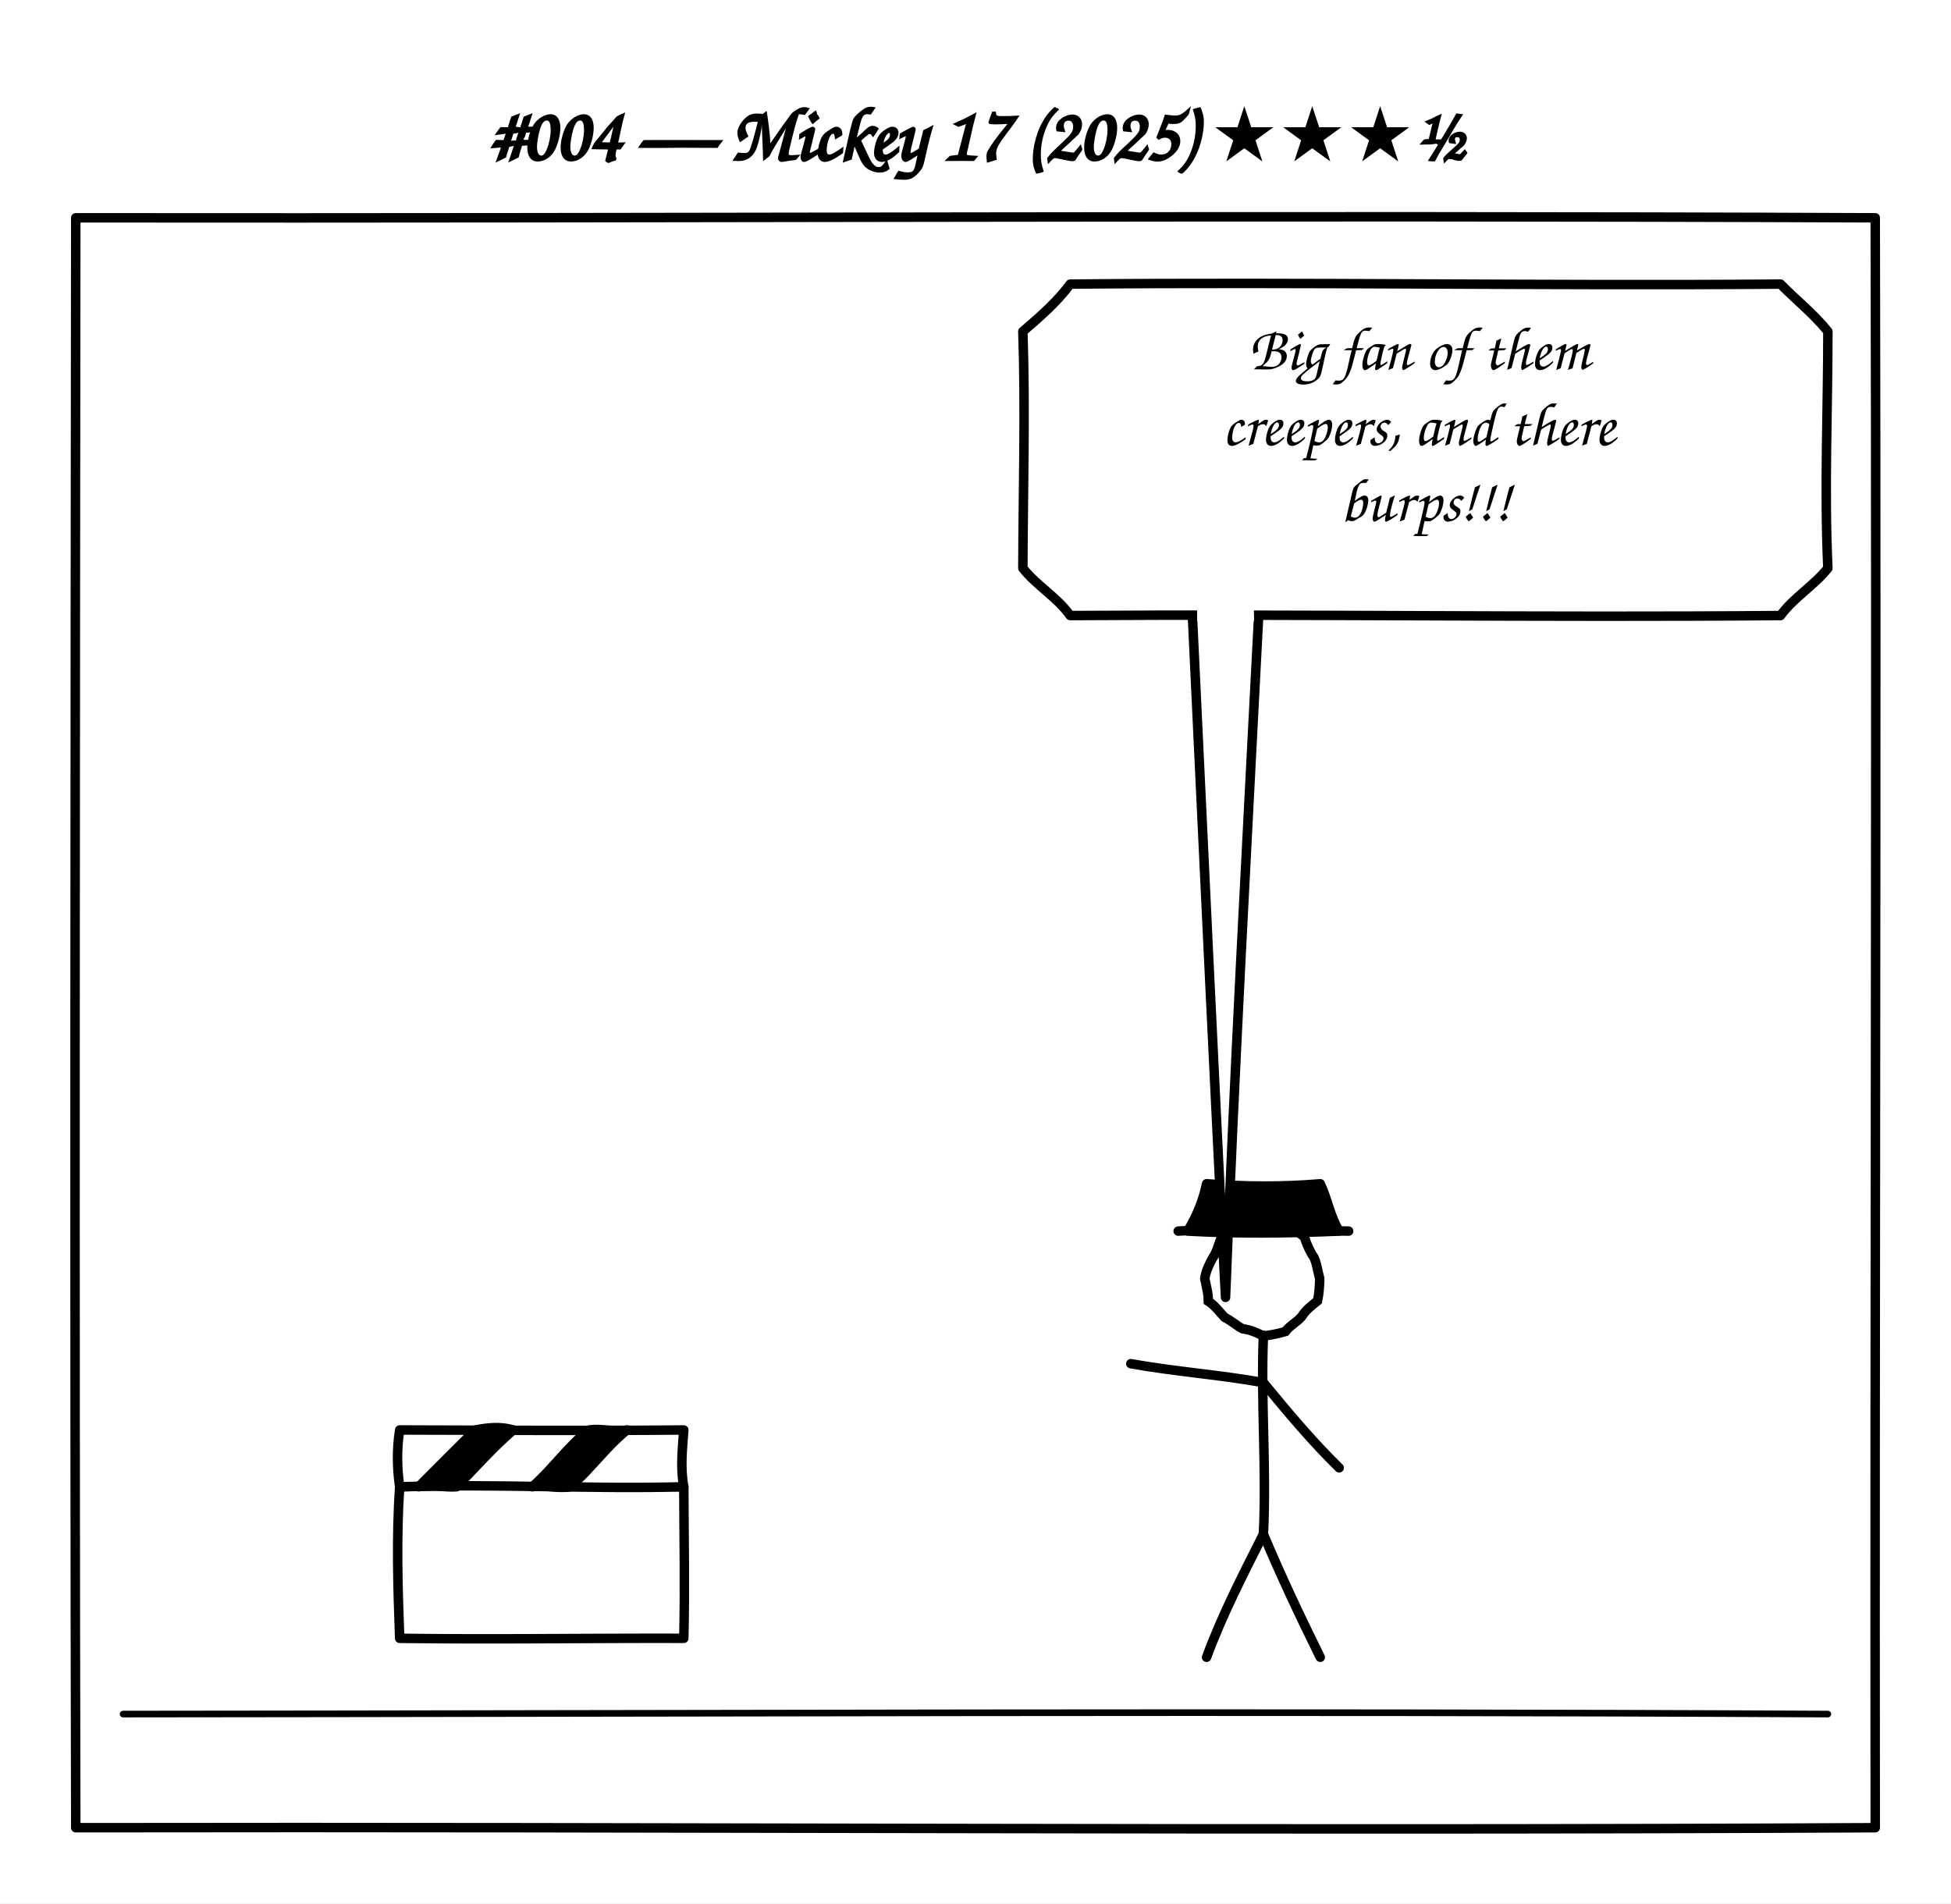
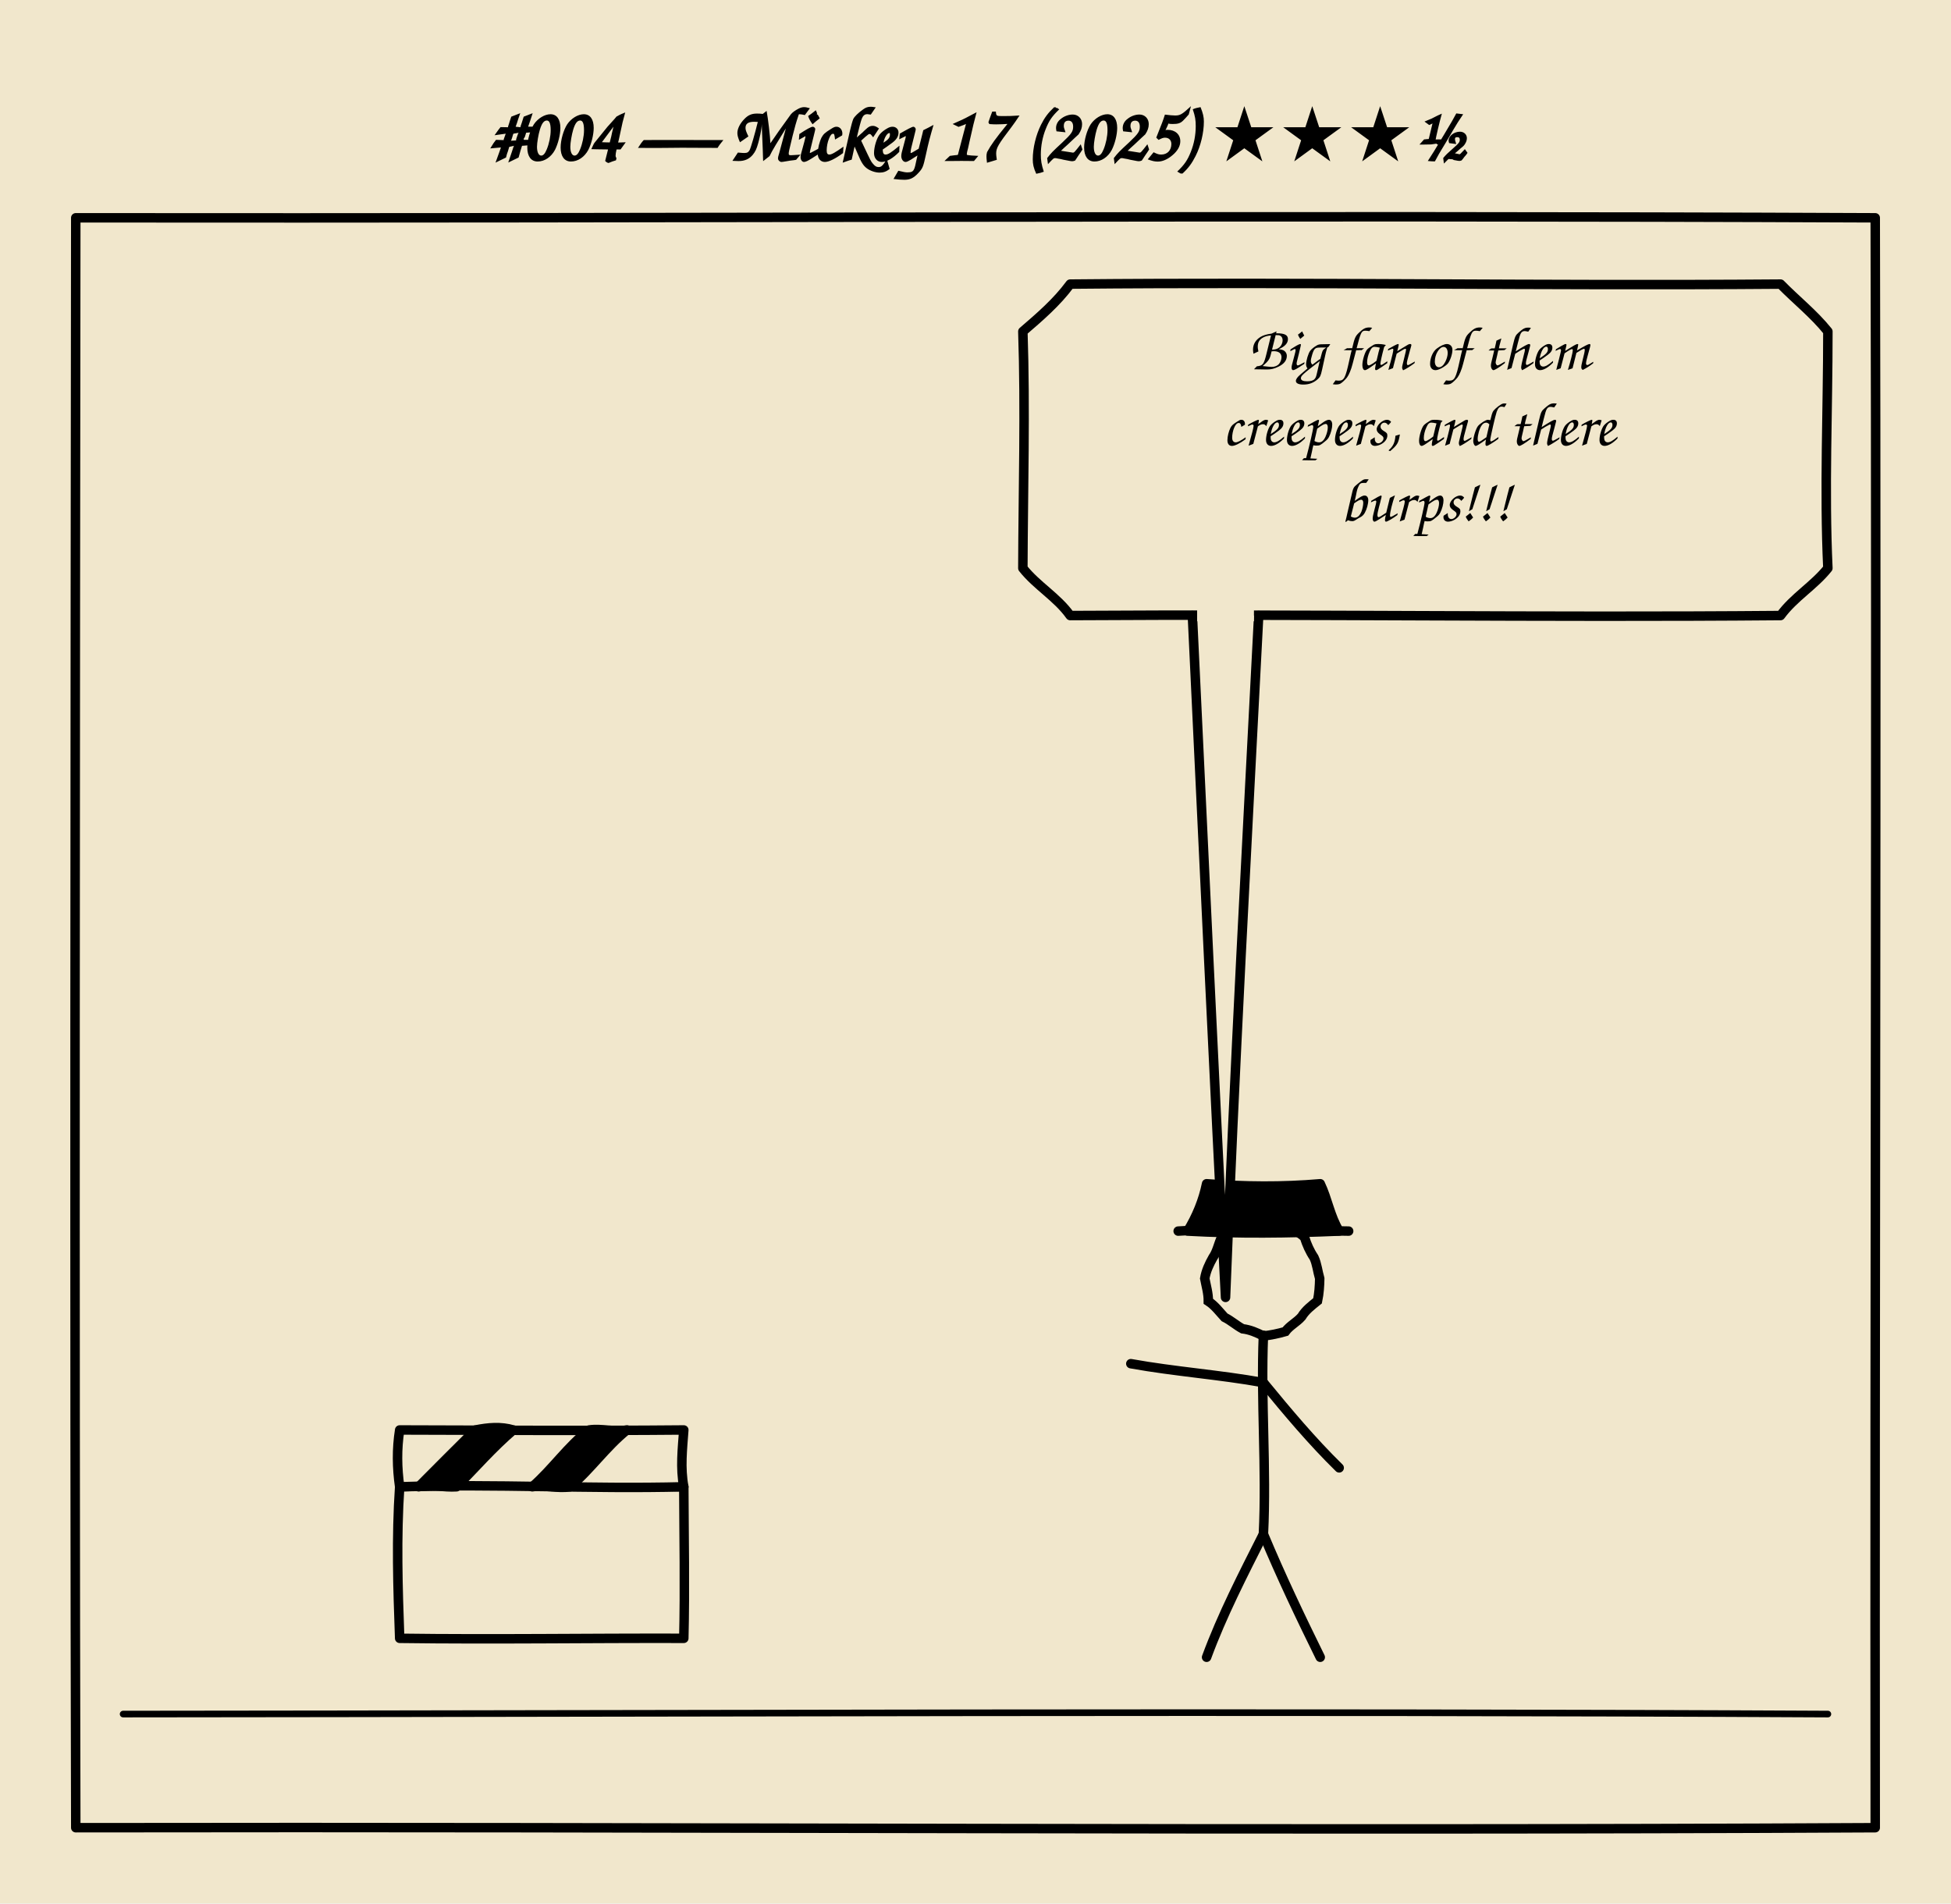
<svg xmlns="http://www.w3.org/2000/svg" viewBox="0 0 412 402" width="412" height="402" role="img" aria-label="#004 — Mickey 17 (2025)">
-   <rect width="100%" height="100%" fill="white" />
+   <rect width="100%" height="100%" fill="#f1e7cc" />
  <text x="206.0" y="34" text-anchor="middle" font-family="Comic Neue, Comic Sans MS, cursive" font-size="16" font-weight="700" fill="black">#004 — Mickey 17 (2025) ★★★½</text>
  <g class="panel">
    <path d="M 16.00 46.00 C 142.67 46.15, 269.33 45.44, 396.00 46.00 C 396.32 159.33, 395.86 272.67, 396.00 386.00 C 269.33 386.67, 142.67 385.78, 16.00 386.00 C 15.72 272.67, 15.88 159.33, 16.00 46.00" fill="none" stroke="black" stroke-width="2.0" stroke-linecap="round" stroke-linejoin="round" />
    <path d="M 26.00 362.00 C 146.00 361.91, 266.00 361.37, 386.00 362.00" fill="none" stroke="black" stroke-width="1.4" stroke-linecap="round" />
    <path d="M 84.40 314.00 C 104.40 313.54, 124.40 313.53, 144.40 314.00 C 144.44 324.67, 144.66 335.33, 144.40 346.00 C 124.40 345.94, 104.40 346.27, 84.40 346.00 C 84.01 335.33, 83.68 324.67, 84.40 314.00" fill="none" stroke="black" stroke-width="2.0" stroke-linecap="round" stroke-linejoin="round" />
-     <path d="M 84.40 302.00 C 104.40 302.06, 124.40 302.18, 144.40 302.00 C 144.11 306.00, 143.64 310.00, 144.40 314.00 C 124.40 314.52, 104.40 313.33, 84.40 314.00 C 83.83 310.00, 83.77 306.00, 84.40 302.00" fill="white" stroke="black" stroke-width="2.0" stroke-linecap="round" stroke-linejoin="round" />
+     <path d="M 84.40 302.00 C 104.40 302.06, 124.40 302.18, 144.40 302.00 C 144.11 306.00, 143.64 310.00, 144.40 314.00 C 124.40 314.52, 104.40 313.33, 84.40 314.00 C 83.83 310.00, 83.77 306.00, 84.40 302.00" fill="#f1e7cc" stroke="black" stroke-width="2.0" stroke-linecap="round" stroke-linejoin="round" />
    <path d="M 88.40 314.00 C 92.40 310.00, 96.37 305.97, 100.40 302.00 C 103.07 301.47, 105.73 301.21, 108.40 302.00 C 104.09 305.69, 100.36 309.96, 96.40 314.00 C 93.73 314.18, 91.07 313.44, 88.40 314.00" fill="black" stroke="black" stroke-width="2.0" stroke-linecap="round" stroke-linejoin="round" />
    <path d="M 112.40 314.00 C 116.68 310.28, 119.88 305.48, 124.40 302.00 C 127.07 301.61, 129.73 302.49, 132.40 302.00 C 127.97 305.57, 124.71 310.31, 120.40 314.00 C 117.73 314.45, 115.07 313.54, 112.40 314.00" fill="black" stroke="black" stroke-width="2.0" stroke-linecap="round" stroke-linejoin="round" />
    <path d="M 278.69 270.00 C 278.66 271.59, 278.56 273.17, 278.23 274.73 C 276.99 275.73, 275.71 276.68, 274.87 278.07 C 273.85 279.25, 272.38 279.94, 271.44 281.21 C 269.92 281.65, 268.37 281.97, 266.80 282.15 C 265.40 281.44, 263.98 280.82, 262.40 280.63 C 261.07 279.92, 259.95 278.88, 258.59 278.21 C 257.50 277.03, 256.54 275.71, 255.17 274.82 C 255.19 273.17, 254.71 271.60, 254.41 270.00 C 254.68 268.41, 255.35 266.97, 256.14 265.58 C 257.07 264.26, 257.30 262.63, 258.01 261.21 C 259.51 260.52, 260.86 259.62, 262.00 258.42 C 263.58 258.02, 265.21 257.88, 266.80 257.52 C 268.34 258.11, 270.06 257.77, 271.58 258.47 C 272.71 259.65, 274.33 260.16, 275.48 261.32 C 275.96 262.83, 276.59 264.26, 277.48 265.58 C 278.13 266.98, 278.25 268.54, 278.69 270.00" fill="none" stroke="black" stroke-width="2.0" stroke-linecap="round" />
    <path d="M 250.80 260.00 C 261.47 260.59, 272.13 260.46, 282.80 260.00 C 280.88 256.90, 280.36 253.24, 278.80 250.00 C 270.80 250.69, 262.80 250.61, 254.80 250.00 C 254.07 253.57, 252.69 256.89, 250.80 260.00" fill="black" stroke="black" stroke-width="2.0" stroke-linecap="round" stroke-linejoin="round" />
    <path d="M 248.80 260.00 C 260.80 259.25, 272.80 259.85, 284.80 260.00" fill="none" stroke="black" stroke-width="2.0" stroke-linecap="round" />
    <path d="M 266.80 282.00 C 266.22 296.00, 267.49 310.00, 266.80 324.00" fill="none" stroke="black" stroke-width="2.0" stroke-linecap="round" />
    <path d="M 266.80 292.00 C 257.52 290.32, 248.08 289.68, 238.80 288.00" fill="none" stroke="black" stroke-width="2.0" stroke-linecap="round" />
    <path d="M 266.80 292.00 C 271.90 298.21, 277.05 304.37, 282.80 310.00" fill="none" stroke="black" stroke-width="2.0" stroke-linecap="round" />
    <path d="M 266.80 324.00 C 262.50 332.53, 258.11 341.01, 254.80 350.00" fill="none" stroke="black" stroke-width="2.0" stroke-linecap="round" />
    <path d="M 266.80 324.00 C 270.48 332.82, 274.58 341.43, 278.80 350.00" fill="none" stroke="black" stroke-width="2.0" stroke-linecap="round" />
-     <path d="M 226.00 60.00 C 276.00 59.52, 326.00 60.40, 376.00 60.00 C 379.30 63.37, 383.03 66.30, 386.00 70.00 C 386.01 86.67, 385.22 103.33, 386.00 120.00 C 383.05 123.71, 378.81 126.14, 376.00 130.00 C 326.00 130.44, 276.00 129.67, 226.00 130.00 C 223.23 126.10, 218.94 123.73, 216.00 120.00 C 216.06 103.33, 216.56 86.67, 216.00 70.00 C 219.58 66.92, 223.17 63.84, 226.00 60.00" fill="white" stroke="black" stroke-width="2.0" stroke-linecap="round" stroke-linejoin="round" />
-     <path d="M 251.80 130.00 C 254.11 178.00, 256.29 226.01, 258.80 274.00 C 260.65 225.98, 263.33 177.99, 265.80 130.00" fill="white" stroke="black" stroke-width="2.0" stroke-linecap="round" stroke-linejoin="round" />
-     <line x1="252.8" y1="130" x2="264.8" y2="130" stroke="white" stroke-width="2.4" />
+     <path d="M 226.00 60.00 C 276.00 59.52, 326.00 60.40, 376.00 60.00 C 379.30 63.37, 383.03 66.30, 386.00 70.00 C 386.01 86.67, 385.22 103.33, 386.00 120.00 C 383.05 123.71, 378.81 126.14, 376.00 130.00 C 326.00 130.44, 276.00 129.67, 226.00 130.00 C 223.23 126.10, 218.94 123.73, 216.00 120.00 C 216.06 103.33, 216.56 86.67, 216.00 70.00 C 219.58 66.92, 223.17 63.84, 226.00 60.00" fill="#f1e7cc" stroke="black" stroke-width="2.0" stroke-linecap="round" stroke-linejoin="round" />
+     <path d="M 251.80 130.00 C 254.11 178.00, 256.29 226.01, 258.80 274.00 C 260.65 225.98, 263.33 177.99, 265.80 130.00" fill="#f1e7cc" stroke="black" stroke-width="2.0" stroke-linecap="round" stroke-linejoin="round" />
+     <line x1="252.8" y1="130" x2="264.8" y2="130" stroke="#f1e7cc" stroke-width="2.4" />
    <text x="301.0" y="78.0" text-anchor="middle" font-family="Comic Neue, Comic Sans MS, cursive" font-size="13" fill="black">
      <tspan x="301.0" dy="0">Big fan of them</tspan>
      <tspan x="301.0" dy="16">creepers, and there</tspan>
      <tspan x="301.0" dy="16">burps!!!</tspan>
    </text>
  </g>
</svg>
